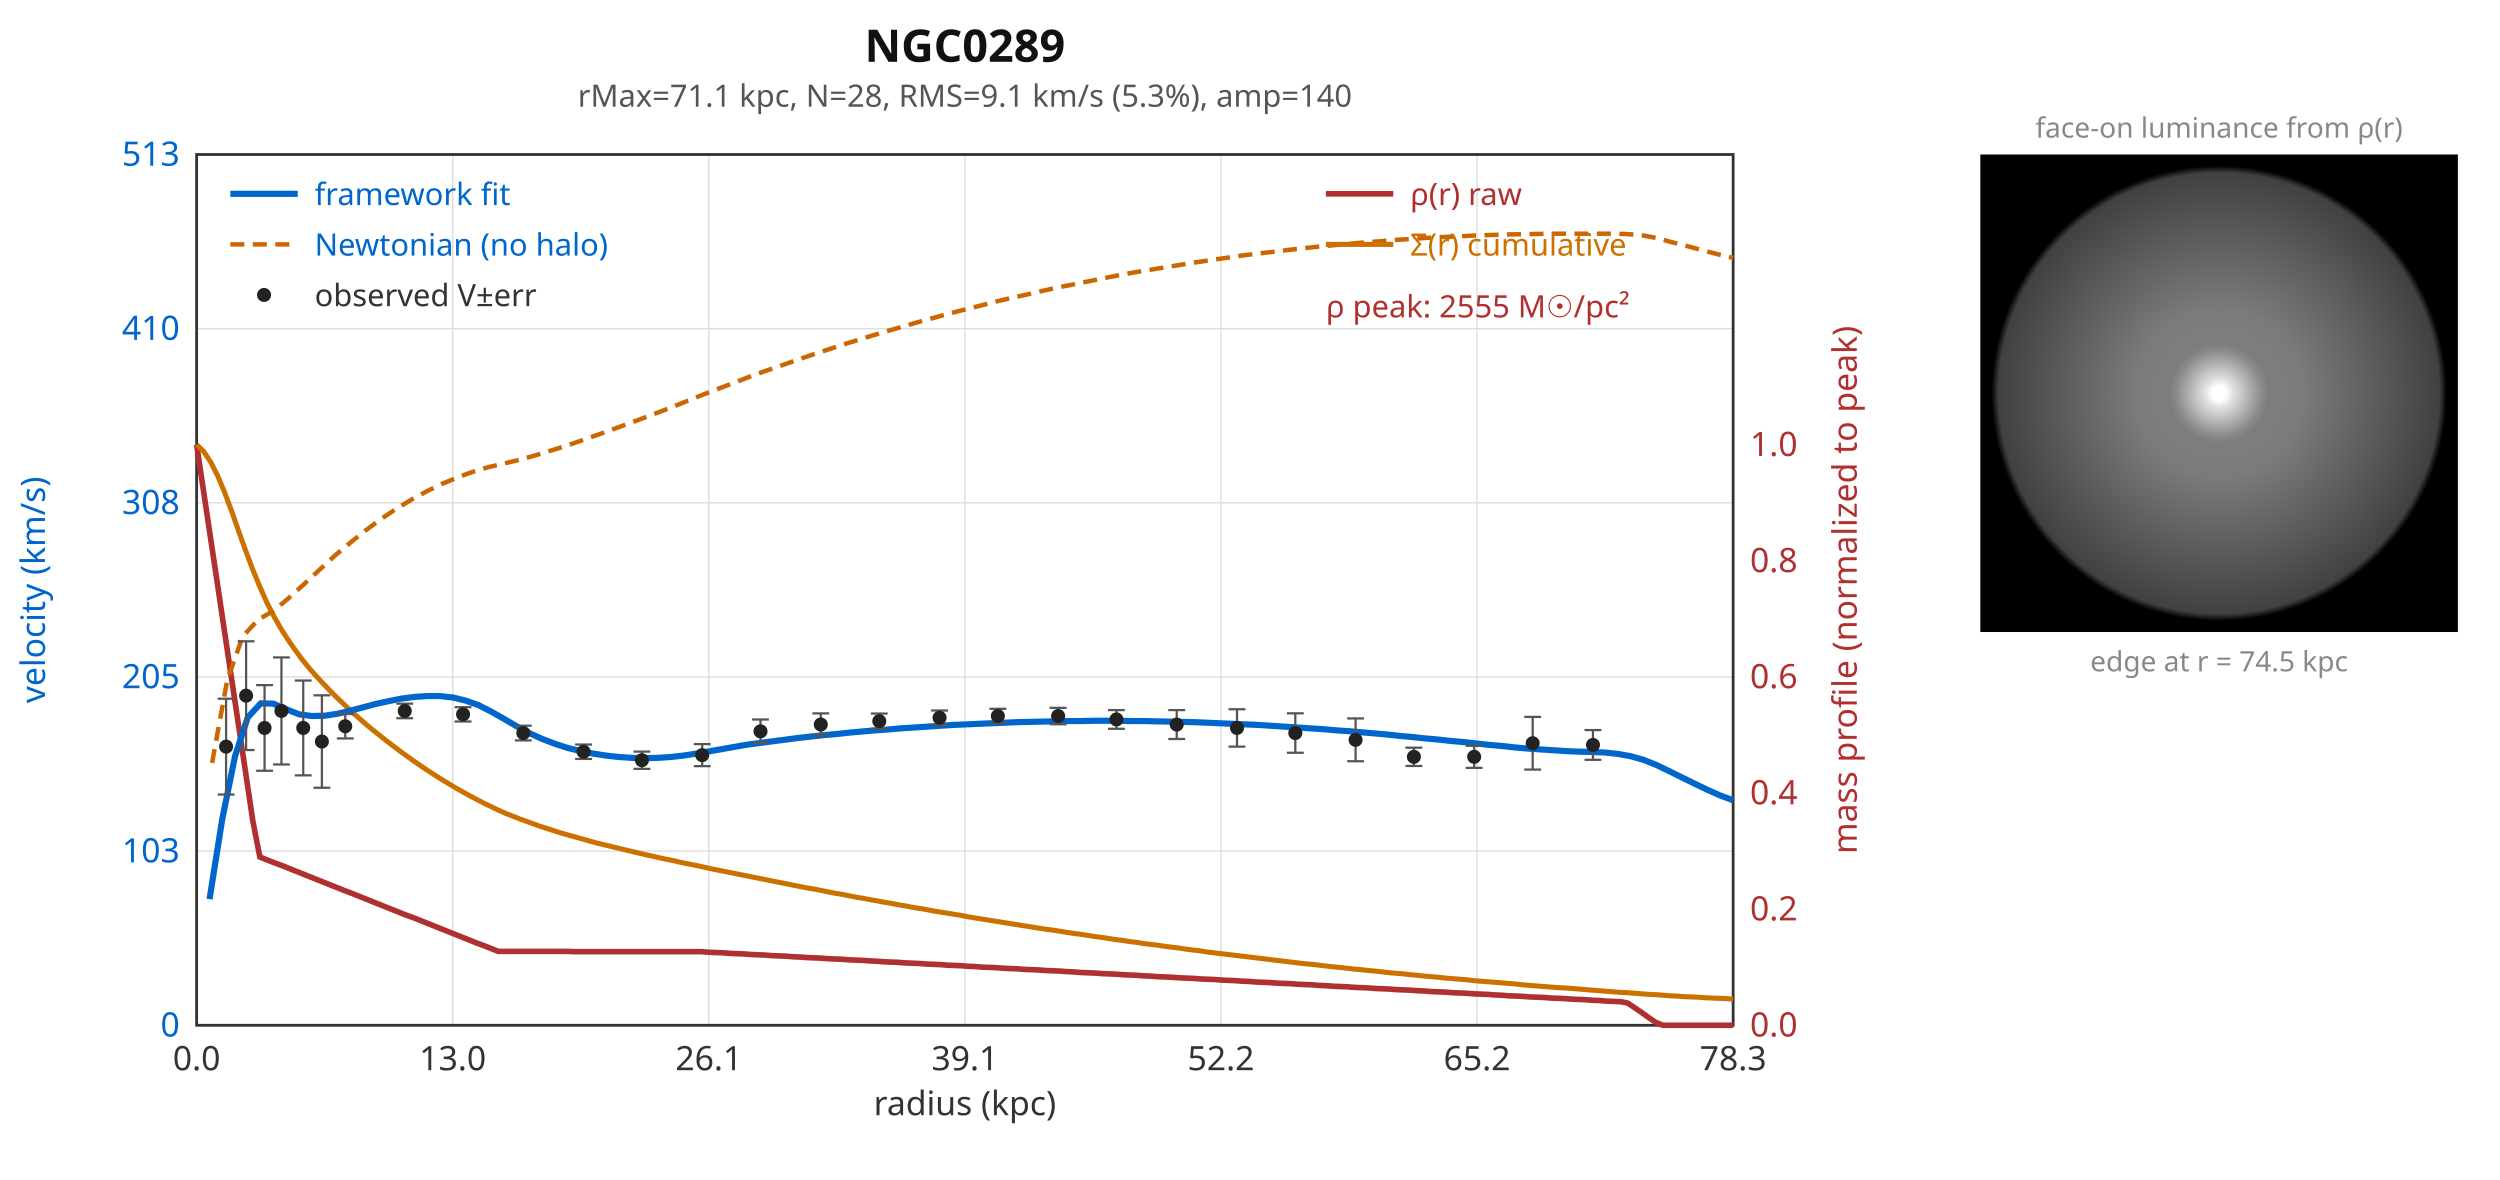
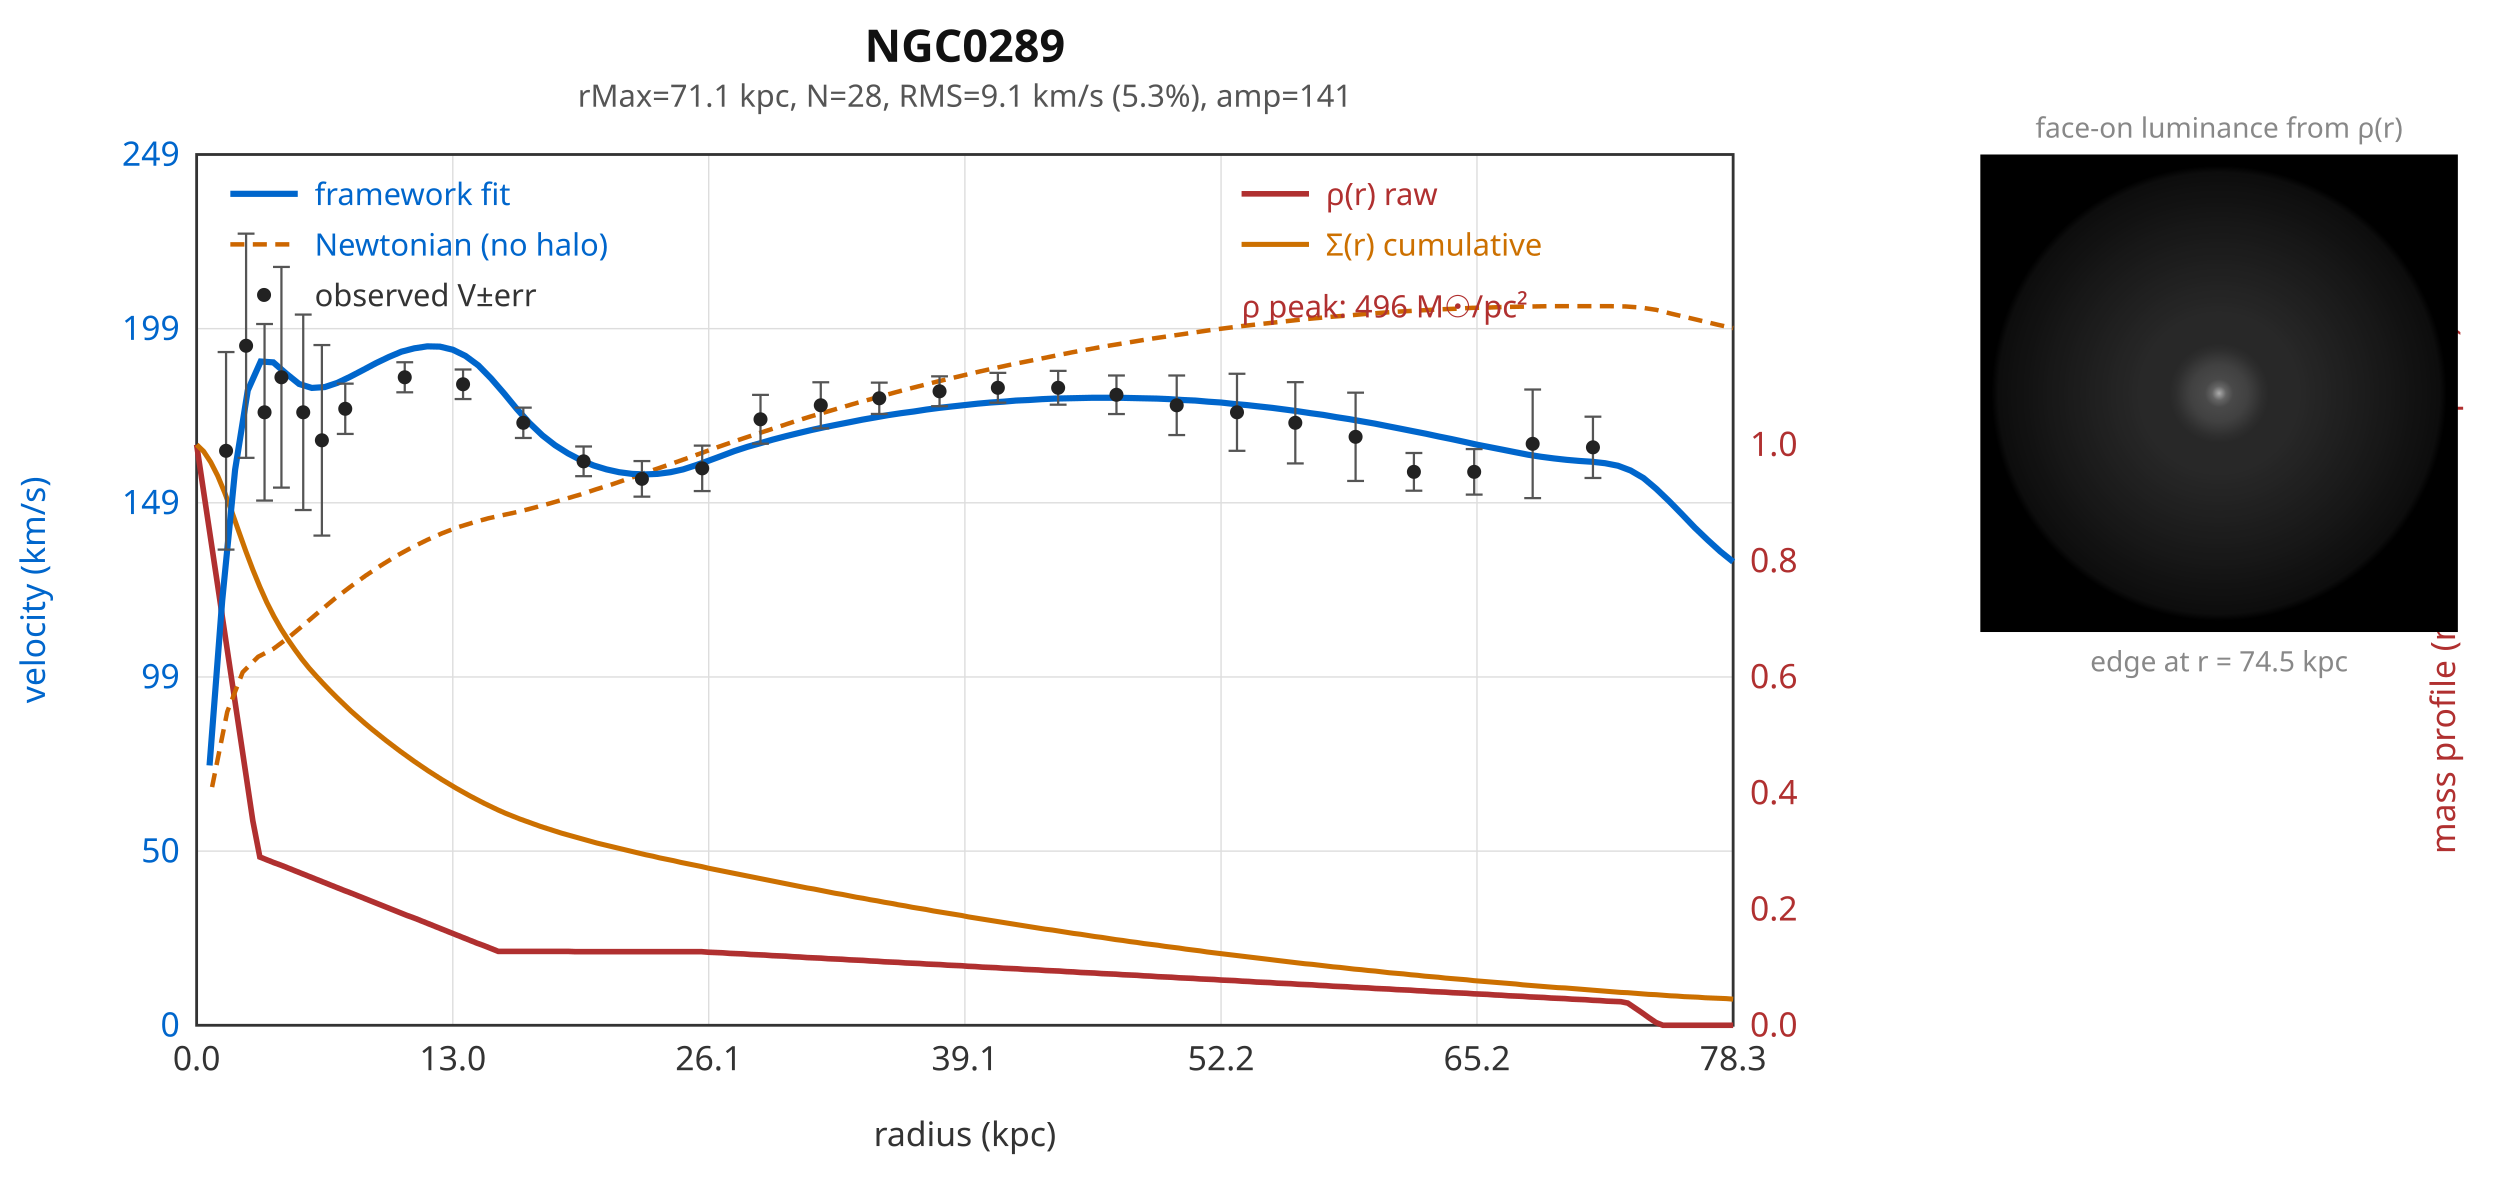
<svg xmlns="http://www.w3.org/2000/svg" viewBox="0 0 890 420" width="890" height="420" font-family="sans-serif" font-size="12">
  <style>
  .ax { stroke: #333; stroke-width: 1; fill: none; }
  .grid { stroke: #ddd; stroke-width: 0.5; fill: none; }
  .lbl { fill: #333; }
  .lbl-l { fill: #0066cc; }
  .lbl-r { fill: #b03030; }
-   .lbl-s { fill: #cc7000; }
  .obs { fill: #222; }
  .err { stroke: #555; stroke-width: 0.8; fill: none; }
  .fw { stroke: #0066cc; stroke-width: 2.2; fill: none; }
  .nt { stroke: #cc6600; stroke-width: 1.6; fill: none; stroke-dasharray: 5,3; }
+   .lbl-s { fill: #cc7000; }
  .rho { stroke: #b03030; stroke-width: 2.0; fill: none; }
  .sig { stroke: #cc7000; stroke-width: 1.8; fill: none; }
  .title { fill: #111; font-size: 16px; font-weight: 600; }
  .subtitle { fill: #555; font-size: 11px; }
-   .legend { font-size: 11px; }
  .preview-bg { fill: #000; }
  .preview-lbl { fill: #888; font-size: 10px; }
+   .legend { font-size: 11px; }
</style>
  <text x="343.5" y="22" text-anchor="middle" class="title">NGC0289</text>
-   <text x="343.5" y="38" text-anchor="middle" class="subtitle">rMax=71.1 kpc, N=28, RMS=9.1 km/s (5.3%), amp=140</text>
+   <text x="343.5" y="38" text-anchor="middle" class="subtitle">rMax=71.1 kpc, N=28, RMS=9.1 km/s (5.3%), amp=141</text>
  <line x1="70" y1="365.0" x2="617" y2="365.0" class="grid" />
  <text x="64" y="369.0" text-anchor="end" class="lbl-l">0</text>
  <line x1="70" y1="303.0" x2="617" y2="303.0" class="grid" />
-   <text x="64" y="307.0" text-anchor="end" class="lbl-l">103</text>
+   <text x="64" y="307.0" text-anchor="end" class="lbl-l">50</text>
  <line x1="70" y1="241.0" x2="617" y2="241.0" class="grid" />
-   <text x="64" y="245.0" text-anchor="end" class="lbl-l">205</text>
+   <text x="64" y="245.0" text-anchor="end" class="lbl-l">99</text>
  <line x1="70" y1="179.0" x2="617" y2="179.0" class="grid" />
-   <text x="64" y="183.0" text-anchor="end" class="lbl-l">308</text>
-   <line x1="70" y1="117" x2="617" y2="117" class="grid" />
-   <text x="64" y="121" text-anchor="end" class="lbl-l">410</text>
+   <text x="64" y="183.0" text-anchor="end" class="lbl-l">149</text>
+   <line x1="70" y1="117.0" x2="617" y2="117.0" class="grid" />
+   <text x="64" y="121.0" text-anchor="end" class="lbl-l">199</text>
  <line x1="70" y1="55.0" x2="617" y2="55.0" class="grid" />
-   <text x="64" y="59.0" text-anchor="end" class="lbl-l">513</text>
+   <text x="64" y="59.0" text-anchor="end" class="lbl-l">249</text>
  <text x="623" y="369.0" text-anchor="start" class="lbl-r">0.0</text>
-   <text x="623" y="327.667" text-anchor="start" class="lbl-r">0.2</text>
-   <text x="623" y="286.333" text-anchor="start" class="lbl-r">0.4</text>
-   <text x="623" y="245" text-anchor="start" class="lbl-r">0.6</text>
-   <text x="623" y="203.667" text-anchor="start" class="lbl-r">0.8</text>
-   <text x="623" y="162.333" text-anchor="start" class="lbl-r">1.0</text>
+   <text x="623" y="327.7" text-anchor="start" class="lbl-r">0.2</text>
+   <text x="623" y="286.3" text-anchor="start" class="lbl-r">0.4</text>
+   <text x="623" y="245.0" text-anchor="start" class="lbl-r">0.6</text>
+   <text x="623" y="203.7" text-anchor="start" class="lbl-r">0.8</text>
+   <text x="623" y="162.3" text-anchor="start" class="lbl-r">1.0</text>
  <line x1="70.0" y1="55" x2="70.0" y2="365" class="grid" />
  <text x="70.0" y="381" text-anchor="middle" class="lbl">0.0</text>
-   <line x1="161.167" y1="55" x2="161.167" y2="365" class="grid" />
-   <text x="161.167" y="381" text-anchor="middle" class="lbl">13.0</text>
-   <line x1="252.333" y1="55" x2="252.333" y2="365" class="grid" />
-   <text x="252.333" y="381" text-anchor="middle" class="lbl">26.1</text>
+   <line x1="161.2" y1="55" x2="161.2" y2="365" class="grid" />
+   <text x="161.2" y="381" text-anchor="middle" class="lbl">13.0</text>
+   <line x1="252.3" y1="55" x2="252.3" y2="365" class="grid" />
+   <text x="252.3" y="381" text-anchor="middle" class="lbl">26.1</text>
  <line x1="343.5" y1="55" x2="343.5" y2="365" class="grid" />
  <text x="343.5" y="381" text-anchor="middle" class="lbl">39.1</text>
-   <line x1="434.667" y1="55" x2="434.667" y2="365" class="grid" />
-   <text x="434.667" y="381" text-anchor="middle" class="lbl">52.2</text>
-   <line x1="525.833" y1="55" x2="525.833" y2="365" class="grid" />
-   <text x="525.833" y="381" text-anchor="middle" class="lbl">65.2</text>
+   <line x1="434.7" y1="55" x2="434.7" y2="365" class="grid" />
+   <text x="434.7" y="381" text-anchor="middle" class="lbl">52.2</text>
+   <line x1="525.8" y1="55" x2="525.8" y2="365" class="grid" />
+   <text x="525.8" y="381" text-anchor="middle" class="lbl">65.2</text>
  <line x1="617.0" y1="55" x2="617.0" y2="365" class="grid" />
  <text x="617.0" y="381" text-anchor="middle" class="lbl">78.3</text>
-   <text x="343.5" y="397" text-anchor="middle" class="lbl">radius (kpc)</text>
-   <text x="16" y="210.0" text-anchor="middle" class="lbl-l" transform="rotate(-90, 16, 210.0)">velocity (km/s)</text>
-   <text x="661" y="210.0" text-anchor="middle" class="lbl-r" transform="rotate(-90, 661, 210.0)">mass profile (normalized to peak)</text>
+   <text x="343.5" y="408" text-anchor="middle" class="lbl">radius (kpc)</text>
+   <text x="16" y="210" text-anchor="middle" class="lbl-l" transform="rotate(-90, 16, 210)">velocity (km/s)</text>
+   <text x="874" y="210" text-anchor="middle" class="lbl-r" transform="rotate(-90, 874, 210)">mass profile (normalized to peak)</text>
  <rect x="70" y="55" width="547" height="310" class="ax" />
  <path d="M 70.0,158.3 L 72.5,175.1 L 75.0,191.8 L 77.5,208.5 L 80.0,225.3 L 82.5,242.0 L 85.0,258.7 L 87.5,275.4 L 90.0,292.2 L 92.5,305.1 L 95.0,306.1 L 97.5,307.1 L 100.0,308.0 L 102.5,309.0 L 105.0,310.0 L 107.5,311.0 L 110.0,312.0 L 112.5,313.0 L 115.0,314.0 L 117.5,315.0 L 120.0,316.0 L 122.5,317.0 L 124.9,317.9 L 127.4,318.9 L 129.9,319.9 L 132.4,320.9 L 134.9,321.9 L 137.4,322.9 L 139.9,323.9 L 142.4,324.9 L 144.9,325.9 L 147.4,326.8 L 149.9,327.8 L 152.4,328.8 L 154.9,329.8 L 157.4,330.8 L 159.9,331.8 L 162.4,332.8 L 164.9,333.8 L 167.4,334.8 L 169.9,335.8 L 172.4,336.7 L 174.9,337.7 L 177.4,338.7 L 179.9,338.7 L 182.4,338.7 L 184.9,338.7 L 187.4,338.7 L 189.9,338.7 L 192.4,338.7 L 194.9,338.7 L 197.4,338.7 L 199.9,338.7 L 202.4,338.7 L 204.9,338.8 L 207.4,338.8 L 209.9,338.8 L 212.4,338.8 L 214.9,338.8 L 217.4,338.8 L 219.9,338.8 L 222.4,338.8 L 224.9,338.8 L 227.4,338.8 L 229.9,338.8 L 232.4,338.8 L 234.8,338.8 L 237.3,338.8 L 239.8,338.8 L 242.3,338.8 L 244.8,338.8 L 247.3,338.8 L 249.8,338.8 L 252.3,339.0 L 254.8,339.1 L 257.3,339.2 L 259.8,339.4 L 262.3,339.5 L 264.8,339.6 L 267.3,339.8 L 269.8,339.9 L 272.3,340.0 L 274.8,340.2 L 277.3,340.3 L 279.8,340.4 L 282.3,340.6 L 284.8,340.7 L 287.3,340.9 L 289.8,341.0 L 292.3,341.1 L 294.8,341.3 L 297.3,341.4 L 299.8,341.5 L 302.3,341.7 L 304.8,341.8 L 307.3,341.9 L 309.8,342.1 L 312.3,342.2 L 314.8,342.4 L 317.3,342.5 L 319.8,342.6 L 322.3,342.8 L 324.8,342.9 L 327.3,343.0 L 329.8,343.2 L 332.3,343.3 L 334.8,343.4 L 337.3,343.6 L 339.8,343.7 L 342.3,343.8 L 344.7,344.0 L 347.2,344.1 L 349.7,344.3 L 352.2,344.4 L 354.7,344.5 L 357.2,344.7 L 359.7,344.8 L 362.2,344.9 L 364.7,345.1 L 367.2,345.2 L 369.7,345.3 L 372.2,345.5 L 374.7,345.6 L 377.2,345.7 L 379.7,345.9 L 382.2,346.0 L 384.7,346.2 L 387.2,346.3 L 389.7,346.4 L 392.2,346.6 L 394.7,346.7 L 397.2,346.8 L 399.7,347.0 L 402.2,347.1 L 404.7,347.2 L 407.2,347.4 L 409.7,347.5 L 412.2,347.7 L 414.7,347.8 L 417.2,347.9 L 419.7,348.1 L 422.2,348.2 L 424.7,348.3 L 427.2,348.5 L 429.7,348.6 L 432.2,348.7 L 434.7,348.9 L 437.2,349.0 L 439.7,349.1 L 442.2,349.3 L 444.7,349.4 L 447.2,349.6 L 449.7,349.7 L 452.2,349.8 L 454.6,350.0 L 457.1,350.1 L 459.6,350.2 L 462.1,350.4 L 464.6,350.5 L 467.1,350.6 L 469.6,350.8 L 472.1,350.9 L 474.6,351.1 L 477.1,351.2 L 479.6,351.3 L 482.1,351.5 L 484.6,351.6 L 487.1,351.7 L 489.6,351.9 L 492.1,352.0 L 494.6,352.1 L 497.1,352.3 L 499.6,352.4 L 502.1,352.5 L 504.6,352.7 L 507.1,352.8 L 509.6,353.0 L 512.1,353.1 L 514.6,353.2 L 517.1,353.4 L 519.6,353.5 L 522.1,353.6 L 524.6,353.8 L 527.1,353.9 L 529.6,354.0 L 532.1,354.2 L 534.6,354.3 L 537.1,354.5 L 539.6,354.6 L 542.1,354.7 L 544.6,354.9 L 547.1,355.0 L 549.6,355.1 L 552.1,355.3 L 554.6,355.4 L 557.1,355.5 L 559.6,355.7 L 562.1,355.8 L 564.5,355.9 L 567.0,356.1 L 569.5,356.2 L 572.0,356.4 L 574.5,356.5 L 577.0,356.6 L 579.5,357.1 L 582.0,358.8 L 584.5,360.5 L 587.0,362.3 L 589.5,364.0 L 592.0,365.0 L 594.5,365.0 L 597.0,365.0 L 599.5,365.0 L 602.0,365.0 L 604.5,365.0 L 607.0,365.0 L 609.5,365.0 L 612.0,365.0 L 614.5,365.0 L 617.0,365.0" class="rho" />
  <path d="M 70.0,158.3 L 72.5,160.7 L 75.0,164.5 L 77.5,169.4 L 80.0,175.4 L 82.5,182.1 L 85.0,189.2 L 87.5,196.2 L 90.0,202.8 L 92.5,208.9 L 95.0,214.5 L 97.5,219.4 L 100.0,223.8 L 102.5,227.7 L 105.0,231.3 L 107.5,234.7 L 110.0,237.8 L 112.5,240.6 L 115.0,243.3 L 117.5,245.9 L 120.0,248.4 L 122.5,250.8 L 124.9,253.1 L 127.4,255.3 L 129.9,257.5 L 132.4,259.6 L 134.9,261.6 L 137.4,263.6 L 139.9,265.5 L 142.4,267.4 L 144.9,269.2 L 147.4,271.0 L 149.9,272.7 L 152.4,274.4 L 154.9,276.0 L 157.4,277.6 L 159.9,279.1 L 162.4,280.6 L 164.9,282.0 L 167.4,283.4 L 169.9,284.7 L 172.4,286.0 L 174.9,287.2 L 177.4,288.4 L 179.9,289.5 L 182.4,290.5 L 184.9,291.5 L 187.4,292.4 L 189.9,293.3 L 192.4,294.2 L 194.9,295.0 L 197.4,295.8 L 199.9,296.6 L 202.4,297.3 L 204.9,298.0 L 207.4,298.7 L 209.9,299.4 L 212.4,300.1 L 214.9,300.7 L 217.4,301.3 L 219.9,301.9 L 222.4,302.5 L 224.9,303.1 L 227.4,303.7 L 229.9,304.3 L 232.4,304.8 L 234.8,305.4 L 237.3,305.9 L 239.8,306.4 L 242.3,307.0 L 244.8,307.5 L 247.3,308.0 L 249.8,308.5 L 252.3,309.1 L 254.8,309.6 L 257.3,310.1 L 259.8,310.6 L 262.3,311.1 L 264.8,311.6 L 267.3,312.1 L 269.8,312.6 L 272.3,313.1 L 274.8,313.6 L 277.3,314.1 L 279.8,314.6 L 282.3,315.1 L 284.8,315.6 L 287.3,316.1 L 289.8,316.5 L 292.3,317.0 L 294.8,317.5 L 297.3,318.0 L 299.8,318.4 L 302.3,318.9 L 304.8,319.4 L 307.3,319.8 L 309.8,320.3 L 312.3,320.7 L 314.8,321.2 L 317.3,321.6 L 319.8,322.1 L 322.3,322.5 L 324.8,323.0 L 327.3,323.4 L 329.8,323.8 L 332.3,324.3 L 334.8,324.7 L 337.3,325.1 L 339.8,325.5 L 342.3,325.9 L 344.7,326.4 L 347.2,326.8 L 349.7,327.2 L 352.2,327.6 L 354.7,328.0 L 357.2,328.4 L 359.7,328.8 L 362.2,329.2 L 364.7,329.6 L 367.2,330.0 L 369.7,330.4 L 372.2,330.8 L 374.7,331.1 L 377.2,331.5 L 379.7,331.9 L 382.2,332.3 L 384.7,332.6 L 387.2,333.0 L 389.7,333.4 L 392.2,333.7 L 394.7,334.1 L 397.2,334.5 L 399.7,334.8 L 402.2,335.2 L 404.7,335.5 L 407.2,335.9 L 409.7,336.2 L 412.2,336.5 L 414.7,336.9 L 417.2,337.2 L 419.7,337.5 L 422.2,337.9 L 424.7,338.2 L 427.2,338.5 L 429.7,338.9 L 432.2,339.2 L 434.7,339.5 L 437.2,339.8 L 439.7,340.1 L 442.2,340.4 L 444.7,340.7 L 447.2,341.0 L 449.7,341.3 L 452.2,341.6 L 454.6,341.9 L 457.1,342.2 L 459.6,342.5 L 462.1,342.8 L 464.6,343.1 L 467.1,343.3 L 469.6,343.6 L 472.1,343.9 L 474.6,344.2 L 477.1,344.4 L 479.6,344.7 L 482.1,345.0 L 484.6,345.2 L 487.1,345.5 L 489.6,345.7 L 492.1,346.0 L 494.6,346.3 L 497.1,346.5 L 499.6,346.7 L 502.1,347.0 L 504.6,347.2 L 507.1,347.5 L 509.6,347.7 L 512.1,347.9 L 514.6,348.2 L 517.1,348.4 L 519.6,348.6 L 522.1,348.8 L 524.6,349.1 L 527.1,349.3 L 529.6,349.5 L 532.1,349.7 L 534.6,349.9 L 537.1,350.1 L 539.6,350.3 L 542.1,350.6 L 544.6,350.8 L 547.1,351.0 L 549.6,351.2 L 552.1,351.4 L 554.6,351.6 L 557.1,351.7 L 559.6,351.9 L 562.1,352.1 L 564.5,352.3 L 567.0,352.5 L 569.5,352.7 L 572.0,352.9 L 574.5,353.1 L 577.0,353.3 L 579.5,353.4 L 582.0,353.6 L 584.5,353.8 L 587.0,354.0 L 589.5,354.1 L 592.0,354.3 L 594.5,354.5 L 597.0,354.6 L 599.5,354.8 L 602.0,354.9 L 604.5,355.0 L 607.0,355.2 L 609.5,355.3 L 612.0,355.4 L 614.5,355.5 L 617.0,355.7" class="sig" />
-   <path d="M 75.5,271.6 L 80.9,242.1 L 86.4,226.6 L 91.9,220.6 L 97.3,217.5 L 102.8,212.9 L 108.3,207.9 L 113.8,202.8 L 119.2,197.8 L 124.7,193.2 L 130.2,188.8 L 135.6,184.8 L 141.1,181.1 L 146.6,177.8 L 152.1,174.8 L 157.5,172.2 L 163.0,169.9 L 168.5,167.9 L 173.9,166.3 L 179.4,165.0 L 184.9,163.7 L 190.3,162.2 L 195.8,160.5 L 201.3,158.8 L 206.8,156.9 L 212.2,155.0 L 217.7,153.0 L 223.2,151.0 L 228.6,149.0 L 234.1,146.9 L 239.6,144.8 L 245.0,142.6 L 250.5,140.4 L 256.0,138.3 L 261.5,136.2 L 266.9,134.1 L 272.4,132.1 L 277.9,130.2 L 283.3,128.3 L 288.8,126.4 L 294.3,124.6 L 299.7,122.8 L 305.2,121.1 L 310.7,119.4 L 316.1,117.8 L 321.6,116.2 L 327.1,114.6 L 332.6,113.1 L 338.0,111.6 L 343.5,110.2 L 349.0,108.8 L 354.4,107.4 L 359.9,106.1 L 365.4,104.9 L 370.9,103.6 L 376.3,102.4 L 381.8,101.3 L 387.3,100.2 L 392.7,99.1 L 398.2,98.0 L 403.7,97.0 L 409.1,96.1 L 414.6,95.2 L 420.1,94.3 L 425.6,93.4 L 431.0,92.6 L 436.5,91.8 L 442.0,91.0 L 447.4,90.3 L 452.9,89.7 L 458.4,89.0 L 463.8,88.4 L 469.3,87.8 L 474.8,87.3 L 480.2,86.8 L 485.7,86.3 L 491.2,85.9 L 496.7,85.4 L 502.1,85.1 L 507.6,84.7 L 513.1,84.4 L 518.5,84.2 L 524.0,83.9 L 529.5,83.7 L 534.9,83.5 L 540.4,83.4 L 545.9,83.3 L 551.4,83.2 L 556.8,83.2 L 562.3,83.2 L 567.8,83.2 L 573.2,83.2 L 578.7,83.3 L 584.2,83.7 L 589.6,84.7 L 595.1,86.2 L 600.6,87.6 L 606.1,89.1 L 611.5,90.5 L 617.0,91.8" class="nt" />
-   <path d="M 74.6,320.1 L 79.1,291.7 L 83.7,269.1 L 88.2,255.4 L 92.8,250.4 L 97.3,250.5 L 101.9,252.5 L 106.5,254.3 L 111.0,254.9 L 115.6,254.8 L 120.1,254.1 L 124.7,253.0 L 129.3,251.8 L 133.8,250.6 L 138.4,249.6 L 142.9,248.7 L 147.5,248.1 L 152.1,247.8 L 156.6,247.8 L 161.2,248.3 L 165.7,249.4 L 170.3,251.0 L 174.8,253.3 L 179.4,255.9 L 184.0,258.6 L 188.5,261.0 L 193.1,263.1 L 197.6,264.8 L 202.2,266.3 L 206.8,267.4 L 211.3,268.3 L 215.9,269.0 L 220.4,269.5 L 225.0,269.8 L 229.5,269.9 L 234.1,269.8 L 238.7,269.5 L 243.2,269.0 L 247.8,268.3 L 252.3,267.5 L 256.9,266.7 L 261.4,265.9 L 266.0,265.1 L 270.6,264.5 L 275.1,263.9 L 279.7,263.3 L 284.2,262.7 L 288.8,262.2 L 293.4,261.7 L 297.9,261.3 L 302.5,260.8 L 307.0,260.4 L 311.6,260.0 L 316.1,259.7 L 320.7,259.3 L 325.3,259.0 L 329.8,258.7 L 334.4,258.4 L 338.9,258.1 L 343.5,257.9 L 348.1,257.7 L 352.6,257.5 L 357.2,257.3 L 361.7,257.1 L 366.3,257.0 L 370.9,256.9 L 375.4,256.8 L 380.0,256.7 L 384.5,256.7 L 389.1,256.6 L 393.6,256.6 L 398.2,256.6 L 402.8,256.7 L 407.3,256.7 L 411.9,256.8 L 416.4,256.9 L 421.0,257.0 L 425.6,257.1 L 430.1,257.3 L 434.7,257.5 L 439.2,257.7 L 443.8,257.9 L 448.3,258.1 L 452.9,258.4 L 457.5,258.7 L 462.0,259.0 L 466.6,259.3 L 471.1,259.6 L 475.7,260.0 L 480.2,260.3 L 484.8,260.7 L 489.4,261.1 L 493.9,261.5 L 498.5,262.0 L 503.0,262.4 L 507.6,262.9 L 512.2,263.3 L 516.7,263.8 L 521.3,264.2 L 525.8,264.7 L 530.4,265.2 L 535.0,265.6 L 539.5,266.1 L 544.1,266.5 L 548.6,266.8 L 553.2,267.1 L 557.7,267.4 L 562.3,267.6 L 566.9,267.7 L 571.4,267.9 L 576.0,268.4 L 580.5,269.2 L 585.1,270.5 L 589.6,272.3 L 594.2,274.5 L 598.8,276.8 L 603.3,279.0 L 607.9,281.2 L 612.4,283.2 L 617.0,284.9" class="fw" />
-   <line x1="80.484" y1="248.742" x2="80.484" y2="282.858" class="err" />
-   <line x1="77.484" y1="248.742" x2="83.484" y2="248.742" class="err" />
-   <line x1="77.484" y1="282.858" x2="83.484" y2="282.858" class="err" />
-   <circle cx="80.484" cy="265.8" r="2.5" class="obs" />
-   <line x1="87.613" y1="228.298" x2="87.613" y2="267.01" class="err" />
-   <line x1="84.613" y1="228.298" x2="90.613" y2="228.298" class="err" />
-   <line x1="84.613" y1="267.01" x2="90.613" y2="267.01" class="err" />
-   <circle cx="87.613" cy="247.654" r="2.5" class="obs" />
-   <line x1="94.184" y1="243.903" x2="94.184" y2="274.389" class="err" />
-   <line x1="91.184" y1="243.903" x2="97.184" y2="243.903" class="err" />
-   <line x1="91.184" y1="274.389" x2="97.184" y2="274.389" class="err" />
-   <circle cx="94.184" cy="259.146" r="2.5" class="obs" />
-   <line x1="100.195" y1="234.044" x2="100.195" y2="272.151" class="err" />
-   <line x1="97.195" y1="234.044" x2="103.195" y2="234.044" class="err" />
-   <line x1="97.195" y1="272.151" x2="103.195" y2="272.151" class="err" />
-   <circle cx="100.195" cy="253.098" r="2.5" class="obs" />
-   <line x1="107.953" y1="242.27" x2="107.953" y2="276.022" class="err" />
-   <line x1="104.953" y1="242.27" x2="110.953" y2="242.27" class="err" />
-   <line x1="104.953" y1="276.022" x2="110.953" y2="276.022" class="err" />
-   <circle cx="107.953" cy="259.146" r="2.5" class="obs" />
-   <line x1="114.593" y1="247.533" x2="114.593" y2="280.438" class="err" />
-   <line x1="111.593" y1="247.533" x2="117.593" y2="247.533" class="err" />
-   <line x1="111.593" y1="280.438" x2="117.593" y2="280.438" class="err" />
-   <circle cx="114.593" cy="263.985" r="2.5" class="obs" />
-   <line x1="122.91" y1="254.198" x2="122.91" y2="262.885" class="err" />
-   <line x1="119.91" y1="254.198" x2="125.91" y2="254.198" class="err" />
-   <line x1="119.91" y1="262.885" x2="125.91" y2="262.885" class="err" />
-   <circle cx="122.91" cy="258.542" r="2.5" class="obs" />
-   <line x1="144.089" y1="250.503" x2="144.089" y2="255.693" class="err" />
-   <line x1="141.089" y1="250.503" x2="147.089" y2="250.503" class="err" />
-   <line x1="141.089" y1="255.693" x2="147.089" y2="255.693" class="err" />
-   <circle cx="144.089" cy="253.098" r="2.5" class="obs" />
-   <line x1="164.847" y1="251.755" x2="164.847" y2="256.86" class="err" />
-   <line x1="161.847" y1="251.755" x2="167.847" y2="251.755" class="err" />
-   <line x1="161.847" y1="256.86" x2="167.847" y2="256.86" class="err" />
-   <circle cx="164.847" cy="254.307" r="2.5" class="obs" />
-   <line x1="186.305" y1="258.342" x2="186.305" y2="263.58" class="err" />
-   <line x1="183.305" y1="258.342" x2="189.305" y2="258.342" class="err" />
-   <line x1="183.305" y1="263.58" x2="189.305" y2="263.58" class="err" />
-   <circle cx="186.305" cy="260.961" r="2.5" class="obs" />
-   <line x1="207.763" y1="265.05" x2="207.763" y2="270.179" class="err" />
-   <line x1="204.763" y1="265.05" x2="210.763" y2="265.05" class="err" />
-   <line x1="204.763" y1="270.179" x2="210.763" y2="270.179" class="err" />
-   <circle cx="207.763" cy="267.615" r="2.5" class="obs" />
-   <line x1="228.521" y1="267.566" x2="228.521" y2="273.712" class="err" />
-   <line x1="225.521" y1="267.566" x2="231.521" y2="267.566" class="err" />
-   <line x1="225.521" y1="273.712" x2="231.521" y2="273.712" class="err" />
-   <circle cx="228.521" cy="270.639" r="2.5" class="obs" />
-   <line x1="249.979" y1="264.899" x2="249.979" y2="272.75" class="err" />
-   <line x1="246.979" y1="264.899" x2="252.979" y2="264.899" class="err" />
-   <line x1="246.979" y1="272.75" x2="252.979" y2="272.75" class="err" />
-   <circle cx="249.979" cy="268.824" r="2.5" class="obs" />
-   <line x1="270.738" y1="256.14" x2="270.738" y2="264.572" class="err" />
-   <line x1="267.738" y1="256.14" x2="273.738" y2="256.14" class="err" />
-   <line x1="267.738" y1="264.572" x2="273.738" y2="264.572" class="err" />
-   <circle cx="270.738" cy="260.356" r="2.5" class="obs" />
-   <line x1="292.196" y1="253.963" x2="292.196" y2="261.911" class="err" />
-   <line x1="289.196" y1="253.963" x2="295.196" y2="253.963" class="err" />
-   <line x1="289.196" y1="261.911" x2="295.196" y2="261.911" class="err" />
-   <circle cx="292.196" cy="257.937" r="2.5" class="obs" />
-   <line x1="313.024" y1="254.023" x2="313.024" y2="259.431" class="err" />
-   <line x1="310.024" y1="254.023" x2="316.024" y2="254.023" class="err" />
-   <line x1="310.024" y1="259.431" x2="316.024" y2="259.431" class="err" />
-   <circle cx="313.024" cy="256.727" r="2.5" class="obs" />
-   <line x1="334.482" y1="252.94" x2="334.482" y2="258.094" class="err" />
-   <line x1="331.482" y1="252.94" x2="337.482" y2="252.94" class="err" />
-   <line x1="331.482" y1="258.094" x2="337.482" y2="258.094" class="err" />
-   <circle cx="334.482" cy="255.517" r="2.5" class="obs" />
-   <line x1="355.241" y1="252.335" x2="355.241" y2="257.489" class="err" />
-   <line x1="352.241" y1="252.335" x2="358.241" y2="252.335" class="err" />
-   <line x1="352.241" y1="257.489" x2="358.241" y2="257.489" class="err" />
-   <circle cx="355.241" cy="254.912" r="2.5" class="obs" />
-   <line x1="376.698" y1="251.991" x2="376.698" y2="257.834" class="err" />
-   <line x1="373.698" y1="251.991" x2="379.698" y2="251.991" class="err" />
-   <line x1="373.698" y1="257.834" x2="379.698" y2="257.834" class="err" />
-   <circle cx="376.698" cy="254.912" r="2.5" class="obs" />
-   <line x1="397.457" y1="252.795" x2="397.457" y2="259.449" class="err" />
-   <line x1="394.457" y1="252.795" x2="400.457" y2="252.795" class="err" />
-   <line x1="394.457" y1="259.449" x2="400.457" y2="259.449" class="err" />
-   <circle cx="397.457" cy="256.122" r="2.5" class="obs" />
-   <line x1="418.915" y1="252.795" x2="418.915" y2="263.078" class="err" />
-   <line x1="415.915" y1="252.795" x2="421.915" y2="252.795" class="err" />
-   <line x1="415.915" y1="263.078" x2="421.915" y2="263.078" class="err" />
-   <circle cx="418.915" cy="257.937" r="2.5" class="obs" />
-   <line x1="440.373" y1="252.493" x2="440.373" y2="265.8" class="err" />
-   <line x1="437.373" y1="252.493" x2="443.373" y2="252.493" class="err" />
-   <line x1="437.373" y1="265.8" x2="443.373" y2="265.8" class="err" />
-   <circle cx="440.373" cy="259.146" r="2.5" class="obs" />
-   <line x1="461.131" y1="253.944" x2="461.131" y2="267.978" class="err" />
-   <line x1="458.131" y1="253.944" x2="464.131" y2="253.944" class="err" />
-   <line x1="458.131" y1="267.978" x2="464.131" y2="267.978" class="err" />
-   <circle cx="461.131" cy="260.961" r="2.5" class="obs" />
-   <line x1="482.589" y1="255.759" x2="482.589" y2="271.002" class="err" />
-   <line x1="479.589" y1="255.759" x2="485.589" y2="255.759" class="err" />
-   <line x1="479.589" y1="271.002" x2="485.589" y2="271.002" class="err" />
-   <circle cx="482.589" cy="263.381" r="2.5" class="obs" />
-   <line x1="503.348" y1="266.175" x2="503.348" y2="272.684" class="err" />
-   <line x1="500.348" y1="266.175" x2="506.348" y2="266.175" class="err" />
-   <line x1="500.348" y1="272.684" x2="506.348" y2="272.684" class="err" />
-   <circle cx="503.348" cy="269.429" r="2.5" class="obs" />
-   <line x1="524.806" y1="265.498" x2="524.806" y2="273.361" class="err" />
-   <line x1="521.806" y1="265.498" x2="527.806" y2="265.498" class="err" />
-   <line x1="521.806" y1="273.361" x2="527.806" y2="273.361" class="err" />
-   <circle cx="524.806" cy="269.429" r="2.5" class="obs" />
-   <line x1="545.634" y1="255.215" x2="545.634" y2="273.966" class="err" />
-   <line x1="542.634" y1="255.215" x2="548.634" y2="255.215" class="err" />
-   <line x1="542.634" y1="273.966" x2="548.634" y2="273.966" class="err" />
-   <circle cx="545.634" cy="264.59" r="2.5" class="obs" />
-   <line x1="567.092" y1="259.902" x2="567.092" y2="270.488" class="err" />
-   <line x1="564.092" y1="259.902" x2="570.092" y2="259.902" class="err" />
-   <line x1="564.092" y1="270.488" x2="570.092" y2="270.488" class="err" />
-   <circle cx="567.092" cy="265.195" r="2.5" class="obs" />
+   <path d="M 75.5,280.2 L 80.9,253.4 L 86.4,239.3 L 91.9,233.8 L 97.3,231.0 L 102.8,226.9 L 108.3,222.3 L 113.8,217.6 L 119.2,213.1 L 124.7,208.9 L 130.2,204.9 L 135.6,201.3 L 141.1,197.9 L 146.6,194.9 L 152.1,192.2 L 157.5,189.8 L 163.0,187.7 L 168.5,186.0 L 173.9,184.5 L 179.4,183.3 L 184.9,182.1 L 190.3,180.7 L 195.8,179.2 L 201.3,177.6 L 206.8,176.0 L 212.2,174.2 L 217.7,172.5 L 223.2,170.6 L 228.6,168.7 L 234.1,166.8 L 239.6,164.9 L 245.0,163.0 L 250.5,161.0 L 256.0,159.0 L 261.5,157.1 L 266.9,155.3 L 272.4,153.5 L 277.9,151.7 L 283.3,149.9 L 288.8,148.2 L 294.3,146.6 L 299.7,145.0 L 305.2,143.4 L 310.7,141.9 L 316.1,140.4 L 321.6,138.9 L 327.1,137.5 L 332.6,136.1 L 338.0,134.8 L 343.5,133.5 L 349.0,132.2 L 354.4,131.0 L 359.9,129.8 L 365.4,128.7 L 370.9,127.6 L 376.3,126.5 L 381.8,125.4 L 387.3,124.4 L 392.7,123.4 L 398.2,122.5 L 403.7,121.6 L 409.1,120.7 L 414.6,119.9 L 420.1,119.1 L 425.6,118.3 L 431.0,117.5 L 436.5,116.8 L 442.0,116.1 L 447.4,115.5 L 452.9,114.9 L 458.4,114.3 L 463.8,113.7 L 469.3,113.2 L 474.8,112.7 L 480.3,112.3 L 485.7,111.8 L 491.2,111.4 L 496.7,111.0 L 502.1,110.7 L 507.6,110.4 L 513.1,110.1 L 518.5,109.9 L 524.0,109.6 L 529.5,109.5 L 534.9,109.3 L 540.4,109.2 L 545.9,109.1 L 551.4,109.0 L 556.8,109.0 L 562.3,109.0 L 567.8,109.0 L 573.2,109.0 L 578.7,109.1 L 584.2,109.5 L 589.6,110.3 L 595.1,111.7 L 600.6,113.0 L 606.1,114.3 L 611.5,115.6 L 617.0,116.8" class="nt" />
+   <path d="M 74.6,272.5 L 79.1,213.9 L 83.7,167.2 L 88.2,139.0 L 92.8,128.7 L 97.3,129.0 L 101.9,133.0 L 106.5,136.7 L 111.0,138.1 L 115.6,137.8 L 120.1,136.3 L 124.7,134.1 L 129.3,131.7 L 133.8,129.3 L 138.4,127.1 L 142.9,125.2 L 147.5,124.0 L 152.1,123.3 L 156.6,123.4 L 161.2,124.5 L 165.7,126.7 L 170.3,130.1 L 174.8,134.7 L 179.4,140.0 L 184.0,145.6 L 188.5,150.6 L 193.1,155.0 L 197.6,158.5 L 202.2,161.4 L 206.8,163.8 L 211.3,165.7 L 215.9,167.1 L 220.4,168.1 L 225.0,168.7 L 229.5,168.9 L 234.1,168.7 L 238.7,168.1 L 243.2,167.1 L 247.8,165.6 L 252.3,164.0 L 256.9,162.3 L 261.4,160.6 L 266.0,159.1 L 270.6,157.8 L 275.1,156.5 L 279.7,155.3 L 284.2,154.2 L 288.8,153.1 L 293.4,152.1 L 297.9,151.2 L 302.5,150.3 L 307.0,149.4 L 311.6,148.6 L 316.1,147.8 L 320.7,147.1 L 325.3,146.5 L 329.8,145.8 L 334.4,145.2 L 338.9,144.7 L 343.5,144.2 L 348.1,143.7 L 352.6,143.3 L 357.2,143.0 L 361.7,142.6 L 366.3,142.4 L 370.9,142.1 L 375.4,141.9 L 380.0,141.8 L 384.5,141.7 L 389.1,141.6 L 393.6,141.6 L 398.2,141.6 L 402.8,141.7 L 407.3,141.8 L 411.9,141.9 L 416.4,142.1 L 421.0,142.4 L 425.6,142.6 L 430.1,143.0 L 434.7,143.3 L 439.2,143.8 L 443.8,144.2 L 448.3,144.7 L 452.9,145.2 L 457.5,145.8 L 462.0,146.4 L 466.6,147.1 L 471.1,147.7 L 475.7,148.5 L 480.3,149.2 L 484.8,150.0 L 489.4,150.8 L 493.9,151.7 L 498.5,152.6 L 503.0,153.5 L 507.6,154.4 L 512.2,155.4 L 516.7,156.3 L 521.3,157.3 L 525.8,158.3 L 530.4,159.2 L 535.0,160.1 L 539.5,161.0 L 544.1,161.9 L 548.6,162.6 L 553.2,163.2 L 557.7,163.7 L 562.3,164.1 L 566.9,164.4 L 571.4,164.9 L 576.0,165.8 L 580.5,167.5 L 585.1,170.2 L 589.6,174.0 L 594.2,178.4 L 598.8,183.1 L 603.3,187.8 L 607.9,192.2 L 612.4,196.3 L 617.0,200.0" class="fw" />
+   <line x1="80.48" y1="125.33" x2="80.48" y2="195.66" class="err" />
+   <line x1="77.48" y1="125.33" x2="83.48" y2="125.33" class="err" />
+   <line x1="77.48" y1="195.66" x2="83.48" y2="195.66" class="err" />
+   <circle cx="80.48" cy="160.49" r="2.5" class="obs" />
+   <line x1="87.61" y1="83.18" x2="87.61" y2="162.99" class="err" />
+   <line x1="84.61" y1="83.18" x2="90.61" y2="83.18" class="err" />
+   <line x1="84.61" y1="162.99" x2="90.61" y2="162.99" class="err" />
+   <circle cx="87.61" cy="123.09" r="2.5" class="obs" />
+   <line x1="94.18" y1="115.35" x2="94.18" y2="178.20" class="err" />
+   <line x1="91.18" y1="115.35" x2="97.18" y2="115.35" class="err" />
+   <line x1="91.18" y1="178.20" x2="97.18" y2="178.20" class="err" />
+   <circle cx="94.18" cy="146.78" r="2.5" class="obs" />
+   <line x1="100.19" y1="95.03" x2="100.19" y2="173.59" class="err" />
+   <line x1="97.19" y1="95.03" x2="103.19" y2="95.03" class="err" />
+   <line x1="97.19" y1="173.59" x2="103.19" y2="173.59" class="err" />
+   <circle cx="100.19" cy="134.31" r="2.5" class="obs" />
+   <line x1="107.95" y1="111.99" x2="107.95" y2="181.57" class="err" />
+   <line x1="104.95" y1="111.99" x2="110.95" y2="111.99" class="err" />
+   <line x1="104.95" y1="181.57" x2="110.95" y2="181.57" class="err" />
+   <circle cx="107.95" cy="146.78" r="2.5" class="obs" />
+   <line x1="114.59" y1="122.84" x2="114.59" y2="190.67" class="err" />
+   <line x1="111.59" y1="122.84" x2="117.59" y2="122.84" class="err" />
+   <line x1="111.59" y1="190.67" x2="117.59" y2="190.67" class="err" />
+   <circle cx="114.59" cy="156.75" r="2.5" class="obs" />
+   <line x1="122.91" y1="136.58" x2="122.91" y2="154.48" class="err" />
+   <line x1="119.91" y1="136.58" x2="125.91" y2="136.58" class="err" />
+   <line x1="119.91" y1="154.48" x2="125.91" y2="154.48" class="err" />
+   <circle cx="122.91" cy="145.53" r="2.5" class="obs" />
+   <line x1="144.09" y1="128.96" x2="144.09" y2="139.66" class="err" />
+   <line x1="141.09" y1="128.96" x2="147.09" y2="128.96" class="err" />
+   <line x1="141.09" y1="139.66" x2="147.09" y2="139.66" class="err" />
+   <circle cx="144.09" cy="134.31" r="2.5" class="obs" />
+   <line x1="164.85" y1="131.54" x2="164.85" y2="142.06" class="err" />
+   <line x1="161.85" y1="131.54" x2="167.85" y2="131.54" class="err" />
+   <line x1="161.85" y1="142.06" x2="167.85" y2="142.06" class="err" />
+   <circle cx="164.85" cy="136.80" r="2.5" class="obs" />
+   <line x1="186.30" y1="145.12" x2="186.30" y2="155.92" class="err" />
+   <line x1="183.30" y1="145.12" x2="189.30" y2="145.12" class="err" />
+   <line x1="183.30" y1="155.92" x2="189.30" y2="155.92" class="err" />
+   <circle cx="186.30" cy="150.52" r="2.5" class="obs" />
+   <line x1="207.76" y1="158.95" x2="207.76" y2="169.52" class="err" />
+   <line x1="204.76" y1="158.95" x2="210.76" y2="158.95" class="err" />
+   <line x1="204.76" y1="169.52" x2="210.76" y2="169.52" class="err" />
+   <circle cx="207.76" cy="164.24" r="2.5" class="obs" />
+   <line x1="228.52" y1="164.14" x2="228.52" y2="176.81" class="err" />
+   <line x1="225.52" y1="164.14" x2="231.52" y2="164.14" class="err" />
+   <line x1="225.52" y1="176.81" x2="231.52" y2="176.81" class="err" />
+   <circle cx="228.52" cy="170.47" r="2.5" class="obs" />
+   <line x1="249.98" y1="158.64" x2="249.98" y2="174.82" class="err" />
+   <line x1="246.98" y1="158.64" x2="252.98" y2="158.64" class="err" />
+   <line x1="246.98" y1="174.82" x2="252.98" y2="174.82" class="err" />
+   <circle cx="249.98" cy="166.73" r="2.5" class="obs" />
+   <line x1="270.74" y1="140.58" x2="270.74" y2="157.96" class="err" />
+   <line x1="267.74" y1="140.58" x2="273.74" y2="140.58" class="err" />
+   <line x1="267.74" y1="157.96" x2="273.74" y2="157.96" class="err" />
+   <circle cx="270.74" cy="149.27" r="2.5" class="obs" />
+   <line x1="292.20" y1="136.09" x2="292.20" y2="152.48" class="err" />
+   <line x1="289.20" y1="136.09" x2="295.20" y2="136.09" class="err" />
+   <line x1="289.20" y1="152.48" x2="295.20" y2="152.48" class="err" />
+   <circle cx="292.20" cy="144.28" r="2.5" class="obs" />
+   <line x1="313.02" y1="136.22" x2="313.02" y2="147.36" class="err" />
+   <line x1="310.02" y1="136.22" x2="316.02" y2="136.22" class="err" />
+   <line x1="310.02" y1="147.36" x2="316.02" y2="147.36" class="err" />
+   <circle cx="313.02" cy="141.79" r="2.5" class="obs" />
+   <line x1="334.48" y1="133.98" x2="334.48" y2="144.61" class="err" />
+   <line x1="331.48" y1="133.98" x2="337.48" y2="133.98" class="err" />
+   <line x1="331.48" y1="144.61" x2="337.48" y2="144.61" class="err" />
+   <circle cx="334.48" cy="139.30" r="2.5" class="obs" />
+   <line x1="355.24" y1="132.74" x2="355.24" y2="143.36" class="err" />
+   <line x1="352.24" y1="132.74" x2="358.24" y2="132.74" class="err" />
+   <line x1="352.24" y1="143.36" x2="358.24" y2="143.36" class="err" />
+   <circle cx="355.24" cy="138.05" r="2.5" class="obs" />
+   <line x1="376.70" y1="132.03" x2="376.70" y2="144.07" class="err" />
+   <line x1="373.70" y1="132.03" x2="379.70" y2="132.03" class="err" />
+   <line x1="373.70" y1="144.07" x2="379.70" y2="144.07" class="err" />
+   <circle cx="376.70" cy="138.05" r="2.5" class="obs" />
+   <line x1="397.46" y1="133.68" x2="397.46" y2="147.40" class="err" />
+   <line x1="394.46" y1="133.68" x2="400.46" y2="133.68" class="err" />
+   <line x1="394.46" y1="147.40" x2="400.46" y2="147.40" class="err" />
+   <circle cx="397.46" cy="140.54" r="2.5" class="obs" />
+   <line x1="418.91" y1="133.68" x2="418.91" y2="154.88" class="err" />
+   <line x1="415.91" y1="133.68" x2="421.91" y2="133.68" class="err" />
+   <line x1="415.91" y1="154.88" x2="421.91" y2="154.88" class="err" />
+   <circle cx="418.91" cy="144.28" r="2.5" class="obs" />
+   <line x1="440.37" y1="133.06" x2="440.37" y2="160.49" class="err" />
+   <line x1="437.37" y1="133.06" x2="443.37" y2="133.06" class="err" />
+   <line x1="437.37" y1="160.49" x2="443.37" y2="160.49" class="err" />
+   <circle cx="440.37" cy="146.78" r="2.5" class="obs" />
+   <line x1="461.13" y1="136.05" x2="461.13" y2="164.98" class="err" />
+   <line x1="458.13" y1="136.05" x2="464.13" y2="136.05" class="err" />
+   <line x1="458.13" y1="164.98" x2="464.13" y2="164.98" class="err" />
+   <circle cx="461.13" cy="150.52" r="2.5" class="obs" />
+   <line x1="482.59" y1="139.79" x2="482.59" y2="171.22" class="err" />
+   <line x1="479.59" y1="139.79" x2="485.59" y2="139.79" class="err" />
+   <line x1="479.59" y1="171.22" x2="485.59" y2="171.22" class="err" />
+   <circle cx="482.59" cy="155.51" r="2.5" class="obs" />
+   <line x1="503.35" y1="161.27" x2="503.35" y2="174.69" class="err" />
+   <line x1="500.35" y1="161.27" x2="506.35" y2="161.27" class="err" />
+   <line x1="500.35" y1="174.69" x2="506.35" y2="174.69" class="err" />
+   <circle cx="503.35" cy="167.98" r="2.5" class="obs" />
+   <line x1="524.81" y1="159.87" x2="524.81" y2="176.08" class="err" />
+   <line x1="521.81" y1="159.87" x2="527.81" y2="159.87" class="err" />
+   <line x1="521.81" y1="176.08" x2="527.81" y2="176.08" class="err" />
+   <circle cx="524.81" cy="167.98" r="2.5" class="obs" />
+   <line x1="545.63" y1="138.67" x2="545.63" y2="177.33" class="err" />
+   <line x1="542.63" y1="138.67" x2="548.63" y2="138.67" class="err" />
+   <line x1="542.63" y1="177.33" x2="548.63" y2="177.33" class="err" />
+   <circle cx="545.63" cy="158.00" r="2.5" class="obs" />
+   <line x1="567.09" y1="148.34" x2="567.09" y2="170.16" class="err" />
+   <line x1="564.09" y1="148.34" x2="570.09" y2="148.34" class="err" />
+   <line x1="564.09" y1="170.16" x2="570.09" y2="170.16" class="err" />
+   <circle cx="567.09" cy="159.25" r="2.5" class="obs" />
  <g class="legend">
    <line x1="82" y1="69" x2="106" y2="69" class="fw" />
    <text x="112" y="73" class="lbl-l">framework fit</text>
    <line x1="82" y1="87" x2="106" y2="87" class="nt" />
    <text x="112" y="91" class="lbl-l">Newtonian (no halo)</text>
    <circle cx="94" cy="105" r="2.5" class="obs" />
    <text x="112" y="109" class="lbl">observed V±err</text>
  </g>
  <g class="legend">
-     <line x1="472" y1="69" x2="496" y2="69" class="rho" />
-     <text x="502" y="73" class="lbl-r">ρ(r) raw</text>
-     <line x1="472" y1="87" x2="496" y2="87" class="sig" />
-     <text x="502" y="91" class="lbl-s">Σ(r) cumulative</text>
-     <text x="472" y="113" class="lbl-r">ρ peak: 2555 M☉/pc²</text>
+     <line x1="442" y1="69" x2="466" y2="69" class="rho" />
+     <text x="472" y="73" class="lbl-r">ρ(r) raw</text>
+     <line x1="442" y1="87" x2="466" y2="87" class="sig" />
+     <text x="472" y="91" class="lbl-s">Σ(r) cumulative</text>
+     <text x="442" y="113" class="lbl-r">ρ peak: 496 M☉/pc²</text>
  </g>
  <rect x="705" y="55" width="170" height="170" class="preview-bg" />
  <defs>
    <radialGradient id="g_NGC0289" cx="0.5" cy="0.5" r="0.5">
-       <stop offset="0" stop-color="rgb(255,255,255)" />
-       <stop offset="0.031" stop-color="rgb(255,255,255)" />
-       <stop offset="0.062" stop-color="rgb(225,225,225)" />
-       <stop offset="0.094" stop-color="rgb(203,203,203)" />
-       <stop offset="0.125" stop-color="rgb(181,181,181)" />
-       <stop offset="0.156" stop-color="rgb(160,160,160)" />
-       <stop offset="0.188" stop-color="rgb(138,138,138)" />
-       <stop offset="0.219" stop-color="rgb(125,125,125)" />
-       <stop offset="0.25" stop-color="rgb(125,125,125)" />
-       <stop offset="0.281" stop-color="rgb(125,125,125)" />
-       <stop offset="0.312" stop-color="rgb(124,124,124)" />
-       <stop offset="0.344" stop-color="rgb(124,124,124)" />
-       <stop offset="0.375" stop-color="rgb(122,122,122)" />
-       <stop offset="0.406" stop-color="rgb(119,119,119)" />
-       <stop offset="0.438" stop-color="rgb(116,116,116)" />
-       <stop offset="0.469" stop-color="rgb(113,113,113)" />
-       <stop offset="0.5" stop-color="rgb(110,110,110)" />
-       <stop offset="0.531" stop-color="rgb(107,107,107)" />
-       <stop offset="0.562" stop-color="rgb(104,104,104)" />
-       <stop offset="0.594" stop-color="rgb(101,101,101)" />
-       <stop offset="0.625" stop-color="rgb(98,98,98)" />
-       <stop offset="0.656" stop-color="rgb(95,95,95)" />
-       <stop offset="0.688" stop-color="rgb(92,92,92)" />
-       <stop offset="0.719" stop-color="rgb(89,89,89)" />
-       <stop offset="0.75" stop-color="rgb(86,86,86)" />
-       <stop offset="0.781" stop-color="rgb(83,83,83)" />
-       <stop offset="0.812" stop-color="rgb(80,80,80)" />
-       <stop offset="0.844" stop-color="rgb(77,77,77)" />
-       <stop offset="0.875" stop-color="rgb(74,74,74)" />
-       <stop offset="0.906" stop-color="rgb(71,71,71)" />
-       <stop offset="0.938" stop-color="rgb(68,68,68)" />
-       <stop offset="0.969" stop-color="rgb(65,65,65)" />
+       <stop offset="0" stop-color="rgb(172,172,172)" />
+       <stop offset="0.031" stop-color="rgb(100,100,100)" />
+       <stop offset="0.062" stop-color="rgb(73,73,73)" />
+       <stop offset="0.094" stop-color="rgb(69,69,69)" />
+       <stop offset="0.125" stop-color="rgb(65,65,65)" />
+       <stop offset="0.156" stop-color="rgb(56,56,56)" />
+       <stop offset="0.188" stop-color="rgb(46,46,46)" />
+       <stop offset="0.219" stop-color="rgb(40,40,40)" />
+       <stop offset="0.25" stop-color="rgb(40,40,40)" />
+       <stop offset="0.281" stop-color="rgb(40,40,40)" />
+       <stop offset="0.312" stop-color="rgb(40,40,40)" />
+       <stop offset="0.344" stop-color="rgb(40,40,40)" />
+       <stop offset="0.375" stop-color="rgb(39,39,39)" />
+       <stop offset="0.406" stop-color="rgb(37,37,37)" />
+       <stop offset="0.438" stop-color="rgb(36,36,36)" />
+       <stop offset="0.469" stop-color="rgb(35,35,35)" />
+       <stop offset="0.5" stop-color="rgb(33,33,33)" />
+       <stop offset="0.531" stop-color="rgb(32,32,32)" />
+       <stop offset="0.562" stop-color="rgb(31,31,31)" />
+       <stop offset="0.594" stop-color="rgb(29,29,29)" />
+       <stop offset="0.625" stop-color="rgb(28,28,28)" />
+       <stop offset="0.656" stop-color="rgb(27,27,27)" />
+       <stop offset="0.688" stop-color="rgb(25,25,25)" />
+       <stop offset="0.719" stop-color="rgb(24,24,24)" />
+       <stop offset="0.75" stop-color="rgb(23,23,23)" />
+       <stop offset="0.781" stop-color="rgb(21,21,21)" />
+       <stop offset="0.812" stop-color="rgb(20,20,20)" />
+       <stop offset="0.844" stop-color="rgb(18,18,18)" />
+       <stop offset="0.875" stop-color="rgb(17,17,17)" />
+       <stop offset="0.906" stop-color="rgb(16,16,16)" />
+       <stop offset="0.938" stop-color="rgb(14,14,14)" />
+       <stop offset="0.969" stop-color="rgb(13,13,13)" />
      <stop offset="1" stop-color="rgb(0,0,0)" />
    </radialGradient>
  </defs>
-   <circle cx="790.0" cy="140.0" r="81.0" fill="url(#g_NGC0289)" />
-   <text x="790.0" y="49" text-anchor="middle" class="preview-lbl">face-on luminance from ρ(r)</text>
-   <text x="790.0" y="239" text-anchor="middle" class="preview-lbl">edge at r = 74.5 kpc</text>
+   <circle cx="790" cy="140" r="81" fill="url(#g_NGC0289)" />
+   <text x="790" y="49" text-anchor="middle" class="preview-lbl">face-on luminance from ρ(r)</text>
+   <text x="790" y="239" text-anchor="middle" class="preview-lbl">edge at r = 74.5 kpc</text>
</svg>
